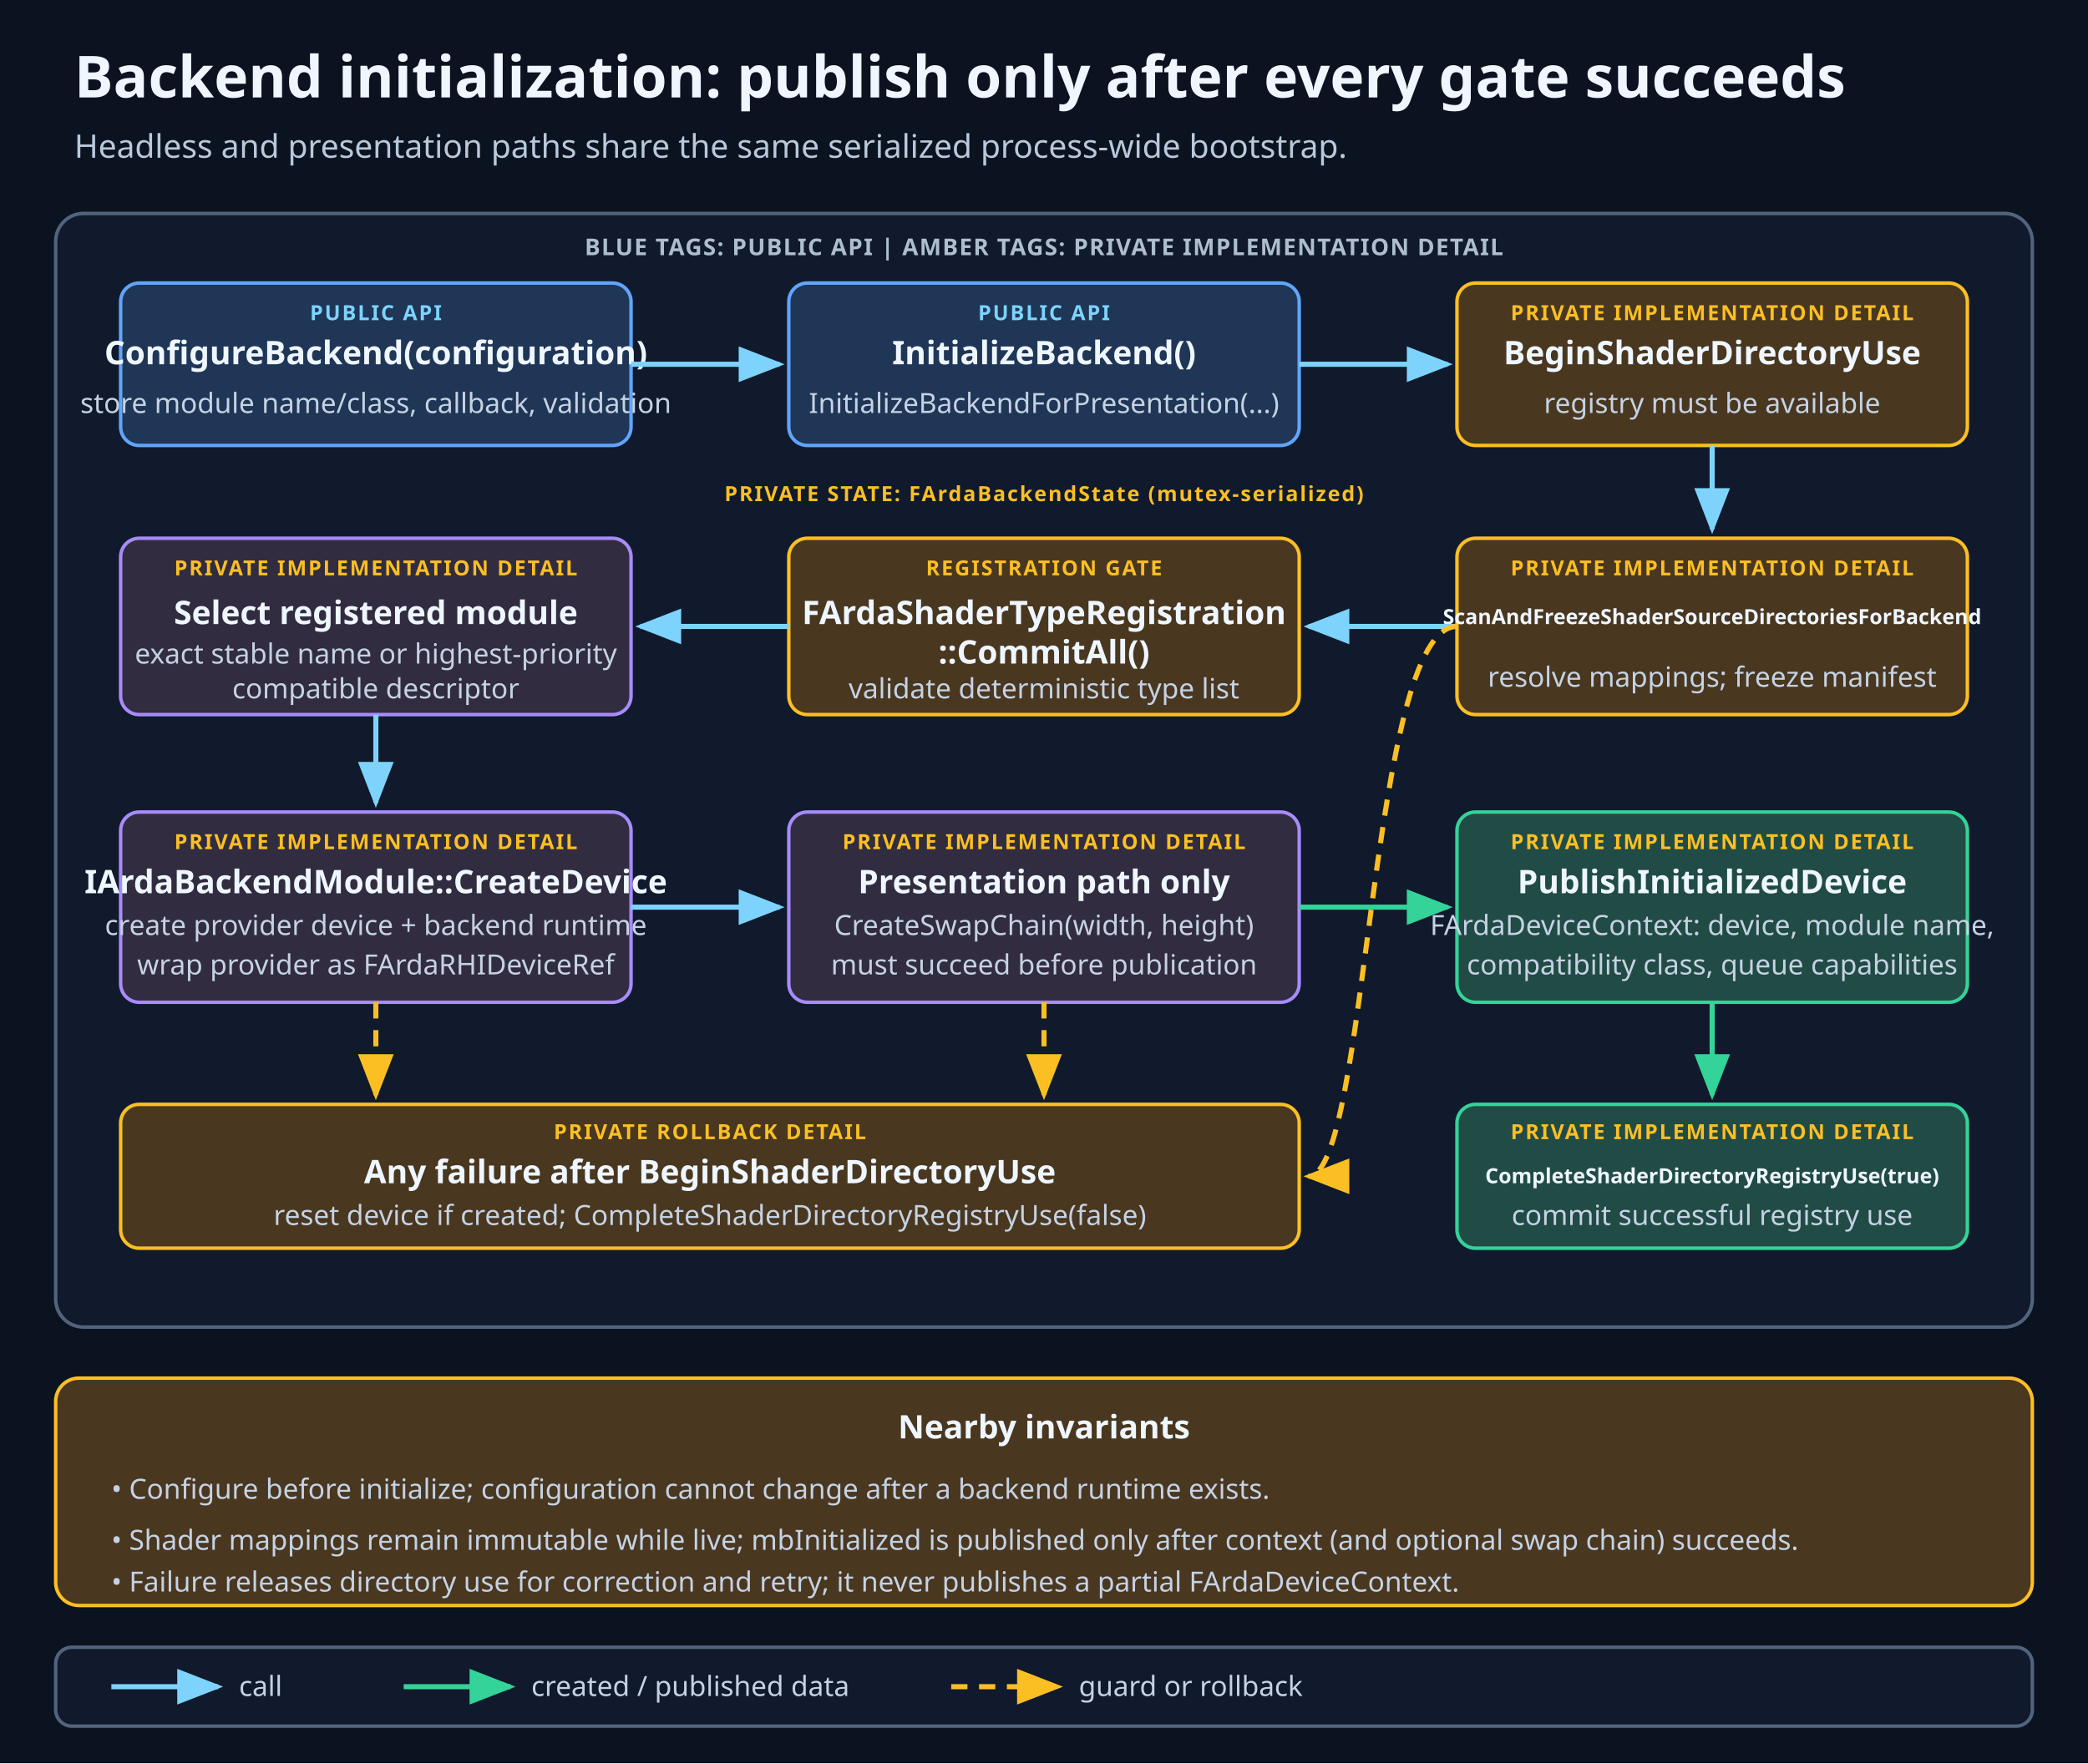
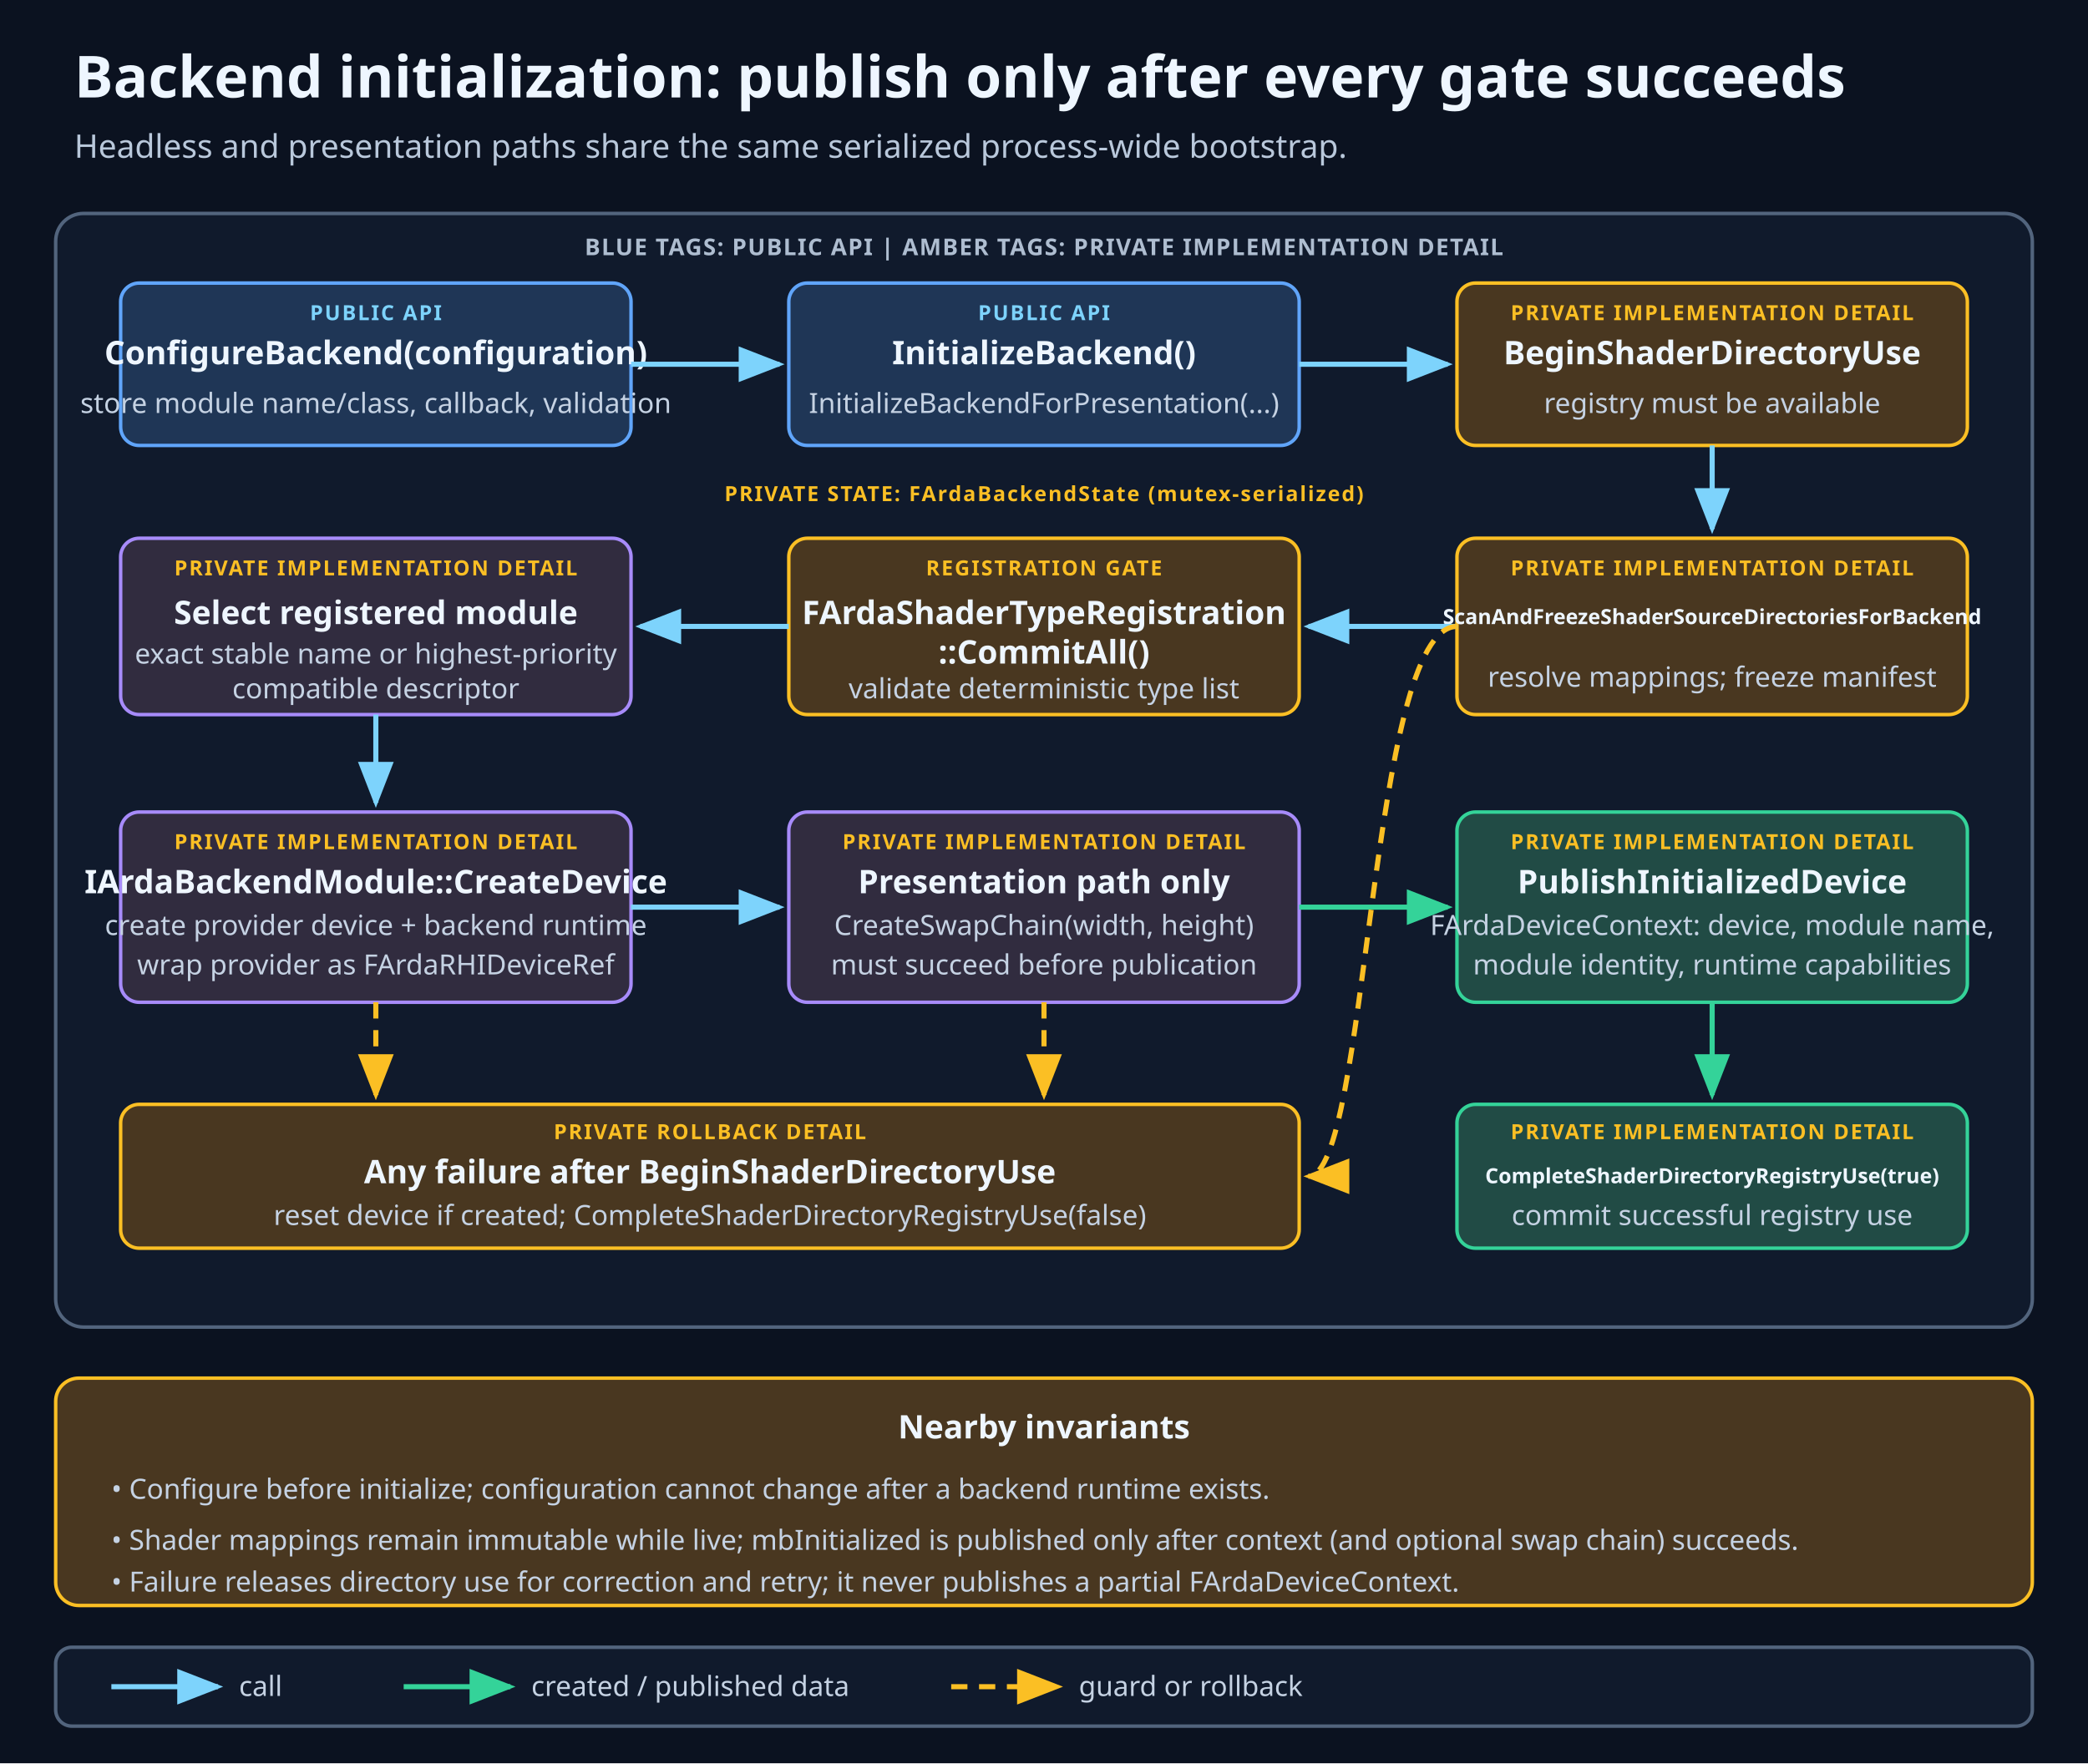
<svg xmlns="http://www.w3.org/2000/svg" width="900" height="760" viewBox="0 0 900 760" role="img" aria-labelledby="backend-init-title backend-init-desc">
  <defs>
    <marker id="call-arrow" markerWidth="9" markerHeight="7" refX="8" refY="3.5" orient="auto">
      <path d="M0 0 L9 3.5 L0 7 Z" fill="#7dd3fc" />
    </marker>
    <marker id="data-arrow" markerWidth="9" markerHeight="7" refX="8" refY="3.5" orient="auto">
      <path d="M0 0 L9 3.5 L0 7 Z" fill="#34d399" />
    </marker>
    <marker id="guard-arrow" markerWidth="9" markerHeight="7" refX="8" refY="3.5" orient="auto">
      <path d="M0 0 L9 3.5 L0 7 Z" fill="#fbbf24" />
    </marker>
    <style>
      .bg{fill:#0b1220}.panel{fill:#101a2c;stroke:#52647d;stroke-width:1.5}.api{fill:#1f3656;stroke:#60a5fa;stroke-width:1.5}.data{fill:#214b45;stroke:#34d399;stroke-width:1.5}.guard{fill:#493720;stroke:#fbbf24;stroke-width:1.5}.native{fill:#312c3f;stroke:#a78bfa;stroke-width:1.5}
      .title{font:700 25px system-ui,sans-serif;fill:#eef6ff}.sub{font:14px system-ui,sans-serif;fill:#b9c8db}.label{font:600 14px system-ui,sans-serif;fill:#eef6ff;text-anchor:middle}.method{font:600 9px system-ui,sans-serif;fill:#eef6ff;text-anchor:middle}.small{font:12px system-ui,sans-serif;fill:#c5d2e3;text-anchor:middle}.note{font:12px system-ui,sans-serif;fill:#c5d2e3}.tag{font:700 9px system-ui,sans-serif;fill:#fbbf24;text-anchor:middle;letter-spacing:.7px}.publicTag{font:700 9px system-ui,sans-serif;fill:#7dd3fc;text-anchor:middle;letter-spacing:.7px}.lane{font:700 10px system-ui,sans-serif;fill:#aebdd0;text-anchor:middle;letter-spacing:.5px}.call{fill:none;stroke:#7dd3fc;stroke-width:2.2;marker-end:url(#call-arrow)}.output{fill:none;stroke:#34d399;stroke-width:2.2;marker-end:url(#data-arrow)}.rollback{fill:none;stroke:#fbbf24;stroke-width:2.2;stroke-dasharray:7 5;marker-end:url(#guard-arrow)}
    </style>
  </defs>
  <rect class="bg" width="900" height="760" />
  <text class="title" x="32" y="42">Backend initialization: publish only after every gate succeeds</text>
  <text class="sub" x="32" y="68">Headless and presentation paths share the same serialized process-wide bootstrap.</text>
  <rect class="panel" x="24" y="92" width="852" height="480" rx="12" />
  <text class="lane" x="450" y="110">BLUE TAGS: PUBLIC API | AMBER TAGS: PRIVATE IMPLEMENTATION DETAIL</text>
  <rect class="api" x="52" y="122" width="220" height="70" rx="8" />
  <text class="publicTag" x="162" y="138">PUBLIC API</text>
  <text class="label" x="162" y="157">ConfigureBackend(configuration)</text>
  <text class="small" x="162" y="178">store module name/class, callback, validation</text>
  <rect class="api" x="340" y="122" width="220" height="70" rx="8" />
  <text class="publicTag" x="450" y="138">PUBLIC API</text>
  <text class="label" x="450" y="157">InitializeBackend()</text>
  <text class="small" x="450" y="178">InitializeBackendForPresentation(...)</text>
  <path class="call" d="M272 157 H336" />
  <rect class="guard" x="628" y="122" width="220" height="70" rx="8" />
  <text class="tag" x="738" y="138">PRIVATE IMPLEMENTATION DETAIL</text>
  <text class="label" x="738" y="157">BeginShaderDirectoryUse</text>
  <text class="small" x="738" y="178">registry must be available</text>
  <path class="call" d="M560 157 H624" />
  <text class="tag" x="450" y="216">PRIVATE STATE: FArdaBackendState (mutex-serialized)</text>
  <rect class="guard" x="628" y="232" width="220" height="76" rx="8" />
  <text class="tag" x="738" y="248">PRIVATE IMPLEMENTATION DETAIL</text>
  <text class="method" x="738" y="269">ScanAndFreezeShaderSourceDirectoriesForBackend</text>
  <text class="small" x="738" y="296">resolve mappings; freeze manifest</text>
  <path class="call" d="M738 192 V228" />
  <rect class="guard" x="340" y="232" width="220" height="76" rx="8" />
  <text class="tag" x="450" y="248">REGISTRATION GATE</text>
  <text class="label" x="450" y="269">FArdaShaderTypeRegistration</text>
  <text class="label" x="450" y="286">::CommitAll()</text>
  <text class="small" x="450" y="301">validate deterministic type list</text>
  <path class="call" d="M628 270 H564" />
  <rect class="native" x="52" y="232" width="220" height="76" rx="8" />
  <text class="tag" x="162" y="248">PRIVATE IMPLEMENTATION DETAIL</text>
  <text class="label" x="162" y="269">Select registered module</text>
  <text class="small" x="162" y="286">exact stable name or highest-priority</text>
  <text class="small" x="162" y="301">compatible descriptor</text>
  <path class="call" d="M340 270 H276" />
  <rect class="native" x="52" y="350" width="220" height="82" rx="8" />
  <text class="tag" x="162" y="366">PRIVATE IMPLEMENTATION DETAIL</text>
  <text class="label" x="162" y="385">IArdaBackendModule::CreateDevice</text>
  <text class="small" x="162" y="403">create provider device + backend runtime</text>
  <text class="small" x="162" y="420">wrap provider as FArdaRHIDeviceRef</text>
  <path class="call" d="M162 308 V346" />
  <rect class="native" x="340" y="350" width="220" height="82" rx="8" />
  <text class="tag" x="450" y="366">PRIVATE IMPLEMENTATION DETAIL</text>
  <text class="label" x="450" y="385">Presentation path only</text>
  <text class="small" x="450" y="403">CreateSwapChain(width, height)</text>
  <text class="small" x="450" y="420">must succeed before publication</text>
  <path class="call" d="M272 391 H336" />
  <rect class="data" x="628" y="350" width="220" height="82" rx="8" />
  <text class="tag" x="738" y="366">PRIVATE IMPLEMENTATION DETAIL</text>
  <text class="label" x="738" y="385">PublishInitializedDevice</text>
  <text class="small" x="738" y="403">FArdaDeviceContext: device, module name,</text>
-   <text class="small" x="738" y="420">compatibility class, queue capabilities</text>
+   <text class="small" x="738" y="420">module identity, runtime capabilities</text>
  <path class="output" d="M560 391 H624" />
  <rect class="data" x="628" y="476" width="220" height="62" rx="8" />
  <text class="tag" x="738" y="491">PRIVATE IMPLEMENTATION DETAIL</text>
  <text class="method" x="738" y="510">CompleteShaderDirectoryRegistryUse(true)</text>
  <text class="small" x="738" y="528">commit successful registry use</text>
  <path class="output" d="M738 432 V472" />
  <rect class="guard" x="52" y="476" width="508" height="62" rx="8" />
  <text class="tag" x="306" y="491">PRIVATE ROLLBACK DETAIL</text>
  <text class="label" x="306" y="510">Any failure after BeginShaderDirectoryUse</text>
  <text class="small" x="306" y="528">reset device if created; CompleteShaderDirectoryRegistryUse(false)</text>
  <path class="rollback" d="M628 270 C590 270 590 507 564 507" />
  <path class="rollback" d="M162 432 V472" />
  <path class="rollback" d="M450 432 V472" />
  <rect class="guard" x="24" y="594" width="852" height="98" rx="10" />
  <text class="label" x="450" y="620">Nearby invariants</text>
  <text class="note" x="48" y="646">• Configure before initialize; configuration cannot change after a backend runtime exists.</text>
  <text class="note" x="48" y="668">• Shader mappings remain immutable while live; mbInitialized is published only after context (and optional swap chain) succeeds.</text>
  <text class="note" x="48" y="686">• Failure releases directory use for correction and retry; it never publishes a partial FArdaDeviceContext.</text>
  <rect class="panel" x="24" y="710" width="852" height="34" rx="7" />
  <path class="call" d="M48 727 H94" />
  <text class="note" x="103" y="731">call</text>
  <path class="output" d="M174 727 H220" />
  <text class="note" x="229" y="731">created / published data</text>
  <path class="rollback" d="M410 727 H456" />
  <text class="note" x="465" y="731">guard or rollback</text>
</svg>
